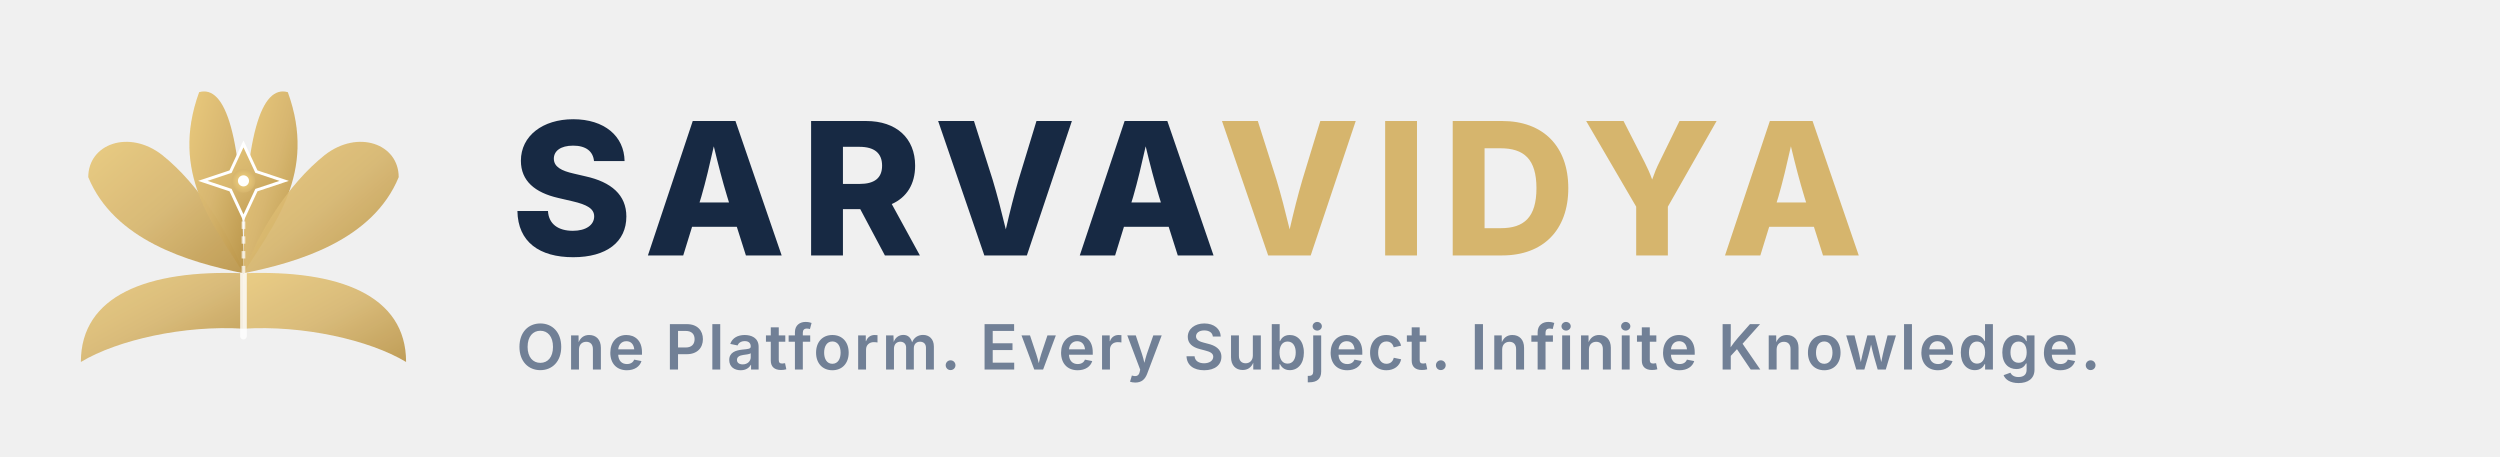
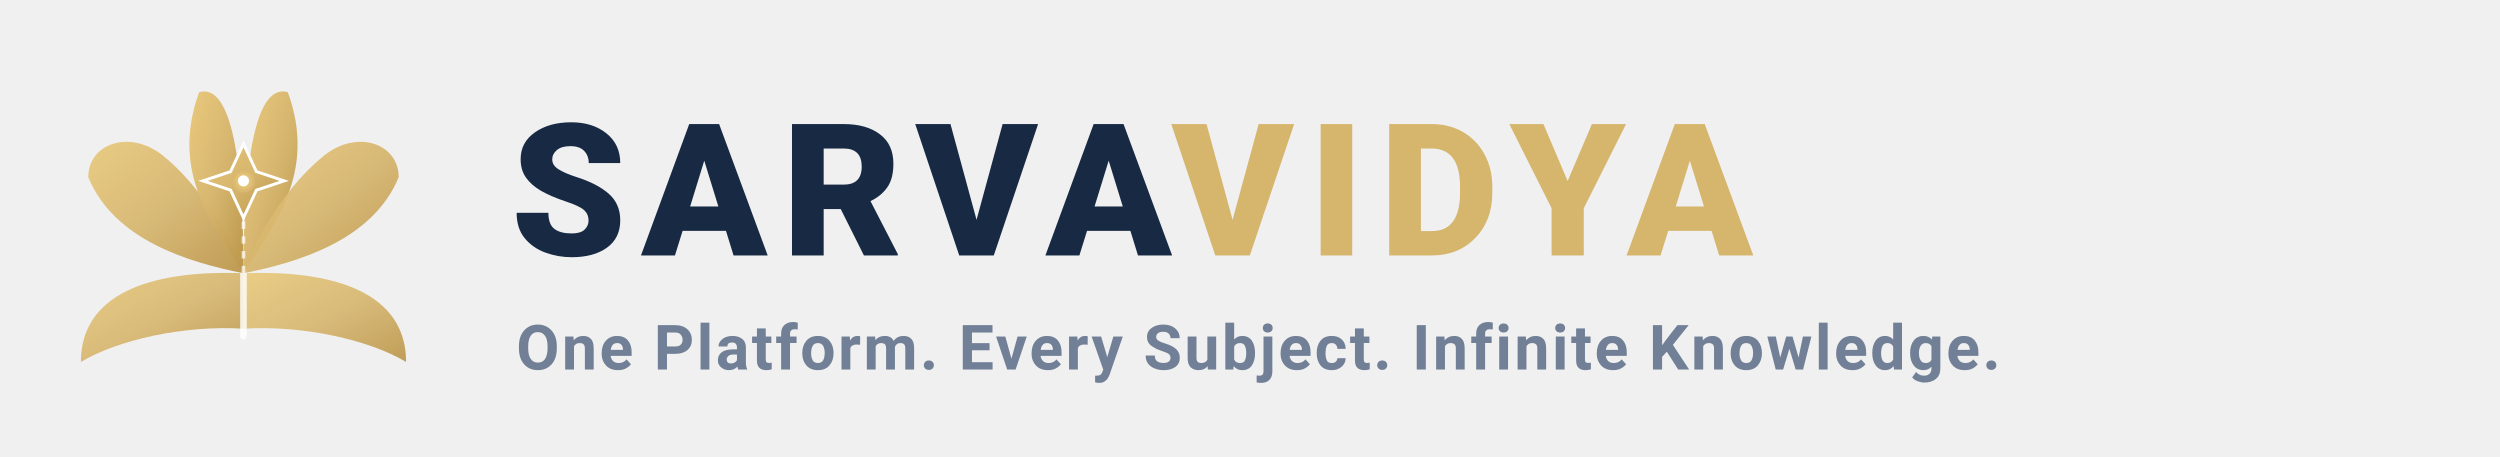
<svg xmlns="http://www.w3.org/2000/svg" viewBox="0 0 460 84" width="100%" height="100%">
  <defs>
    <linearGradient id="goldLinearLt" x1="0%" y1="0%" x2="100%" y2="100%">
      <stop offset="0%" stop-color="#E8C879" />
      <stop offset="50%" stop-color="#D6B56D" />
      <stop offset="100%" stop-color="#BA9447" />
    </linearGradient>
    <radialGradient id="aiCoreGlowLt" cx="50%" cy="50%" r="50%">
      <stop offset="0%" stop-color="#FFFFFF" />
      <stop offset="40%" stop-color="#E8C879" />
      <stop offset="100%" stop-color="#D6B56D" />
    </radialGradient>
  </defs>
  <g transform="translate(4, 2) scale(0.68)">
    <path d="M 60,86 C 44,85 26,89 16,95 C 16,77 34,70 60,71 Z" fill="url(#goldLinearLt)" opacity="0.9" />
    <path d="M 60,86 C 76,85 94,89 104,95 C 104,77 86,70 60,71 Z" fill="url(#goldLinearLt)" opacity="0.9" />
    <line x1="60" y1="71" x2="60" y2="88" stroke="#FFFFFF" stroke-width="1.8" stroke-linecap="round" opacity="0.8" />
    <path d="M 60,71 C 45,68 25,62 18,45 C 18,36 29,32 38,39 C 48,47 56,60 60,71 Z" fill="url(#goldLinearLt)" opacity="0.92" />
    <path d="M 60,71 C 52,58 40,44 48,22 C 55,20 60,33 60,71 Z" fill="url(#goldLinearLt)" opacity="0.98" />
    <path d="M 60,71 C 60,33 65,20 72,22 C 80,44 68,58 60,71 Z" fill="url(#goldLinearLt)" opacity="0.98" />
    <path d="M 60,71 C 64,60 72,47 82,39 C 91,32 102,36 102,45 C 95,62 75,68 60,71 Z" fill="url(#goldLinearLt)" opacity="0.92" />
    <line x1="60" y1="71" x2="60" y2="46" stroke="#FFFFFF" stroke-width="1" stroke-dasharray="2,2" opacity="0.7" />
    <polygon points="60,36 63.5,43.5 71,46 63.5,48.5 60,56 56.5,48.5 49,46 56.5,43.5" fill="url(#goldLinearLt)" stroke="#FFFFFF" stroke-width="0.8" />
    <circle cx="60" cy="46" r="3.2" fill="url(#aiCoreGlowLt)" />
    <circle cx="60" cy="46" r="1.5" fill="#FFFFFF" />
  </g>
  <g transform="translate(94, 0)">
-     <text x="0" y="47" font-family="'Inter', 'Cinzel', -apple-system, sans-serif" font-size="34" font-weight="800" letter-spacing="0.08em" fill="#172943">
+     <text x="0" y="47" font-family="'Roboto', -apple-system, sans-serif" font-size="34" font-weight="800" letter-spacing="0.08em" fill="#172943">
      SARVA<tspan fill="#D6B56D">VIDYA</tspan>
    </text>
-     <text x="1" y="68" font-family="'Inter', -apple-system, sans-serif" font-size="11.5" font-weight="600" letter-spacing="0.04em" fill="#718096">
+     <text x="1" y="68" font-family="'Roboto', -apple-system, sans-serif" font-size="11.5" font-weight="600" letter-spacing="0.04em" fill="#718096">
      One Platform. Every Subject. Infinite Knowledge.
    </text>
  </g>
</svg>
